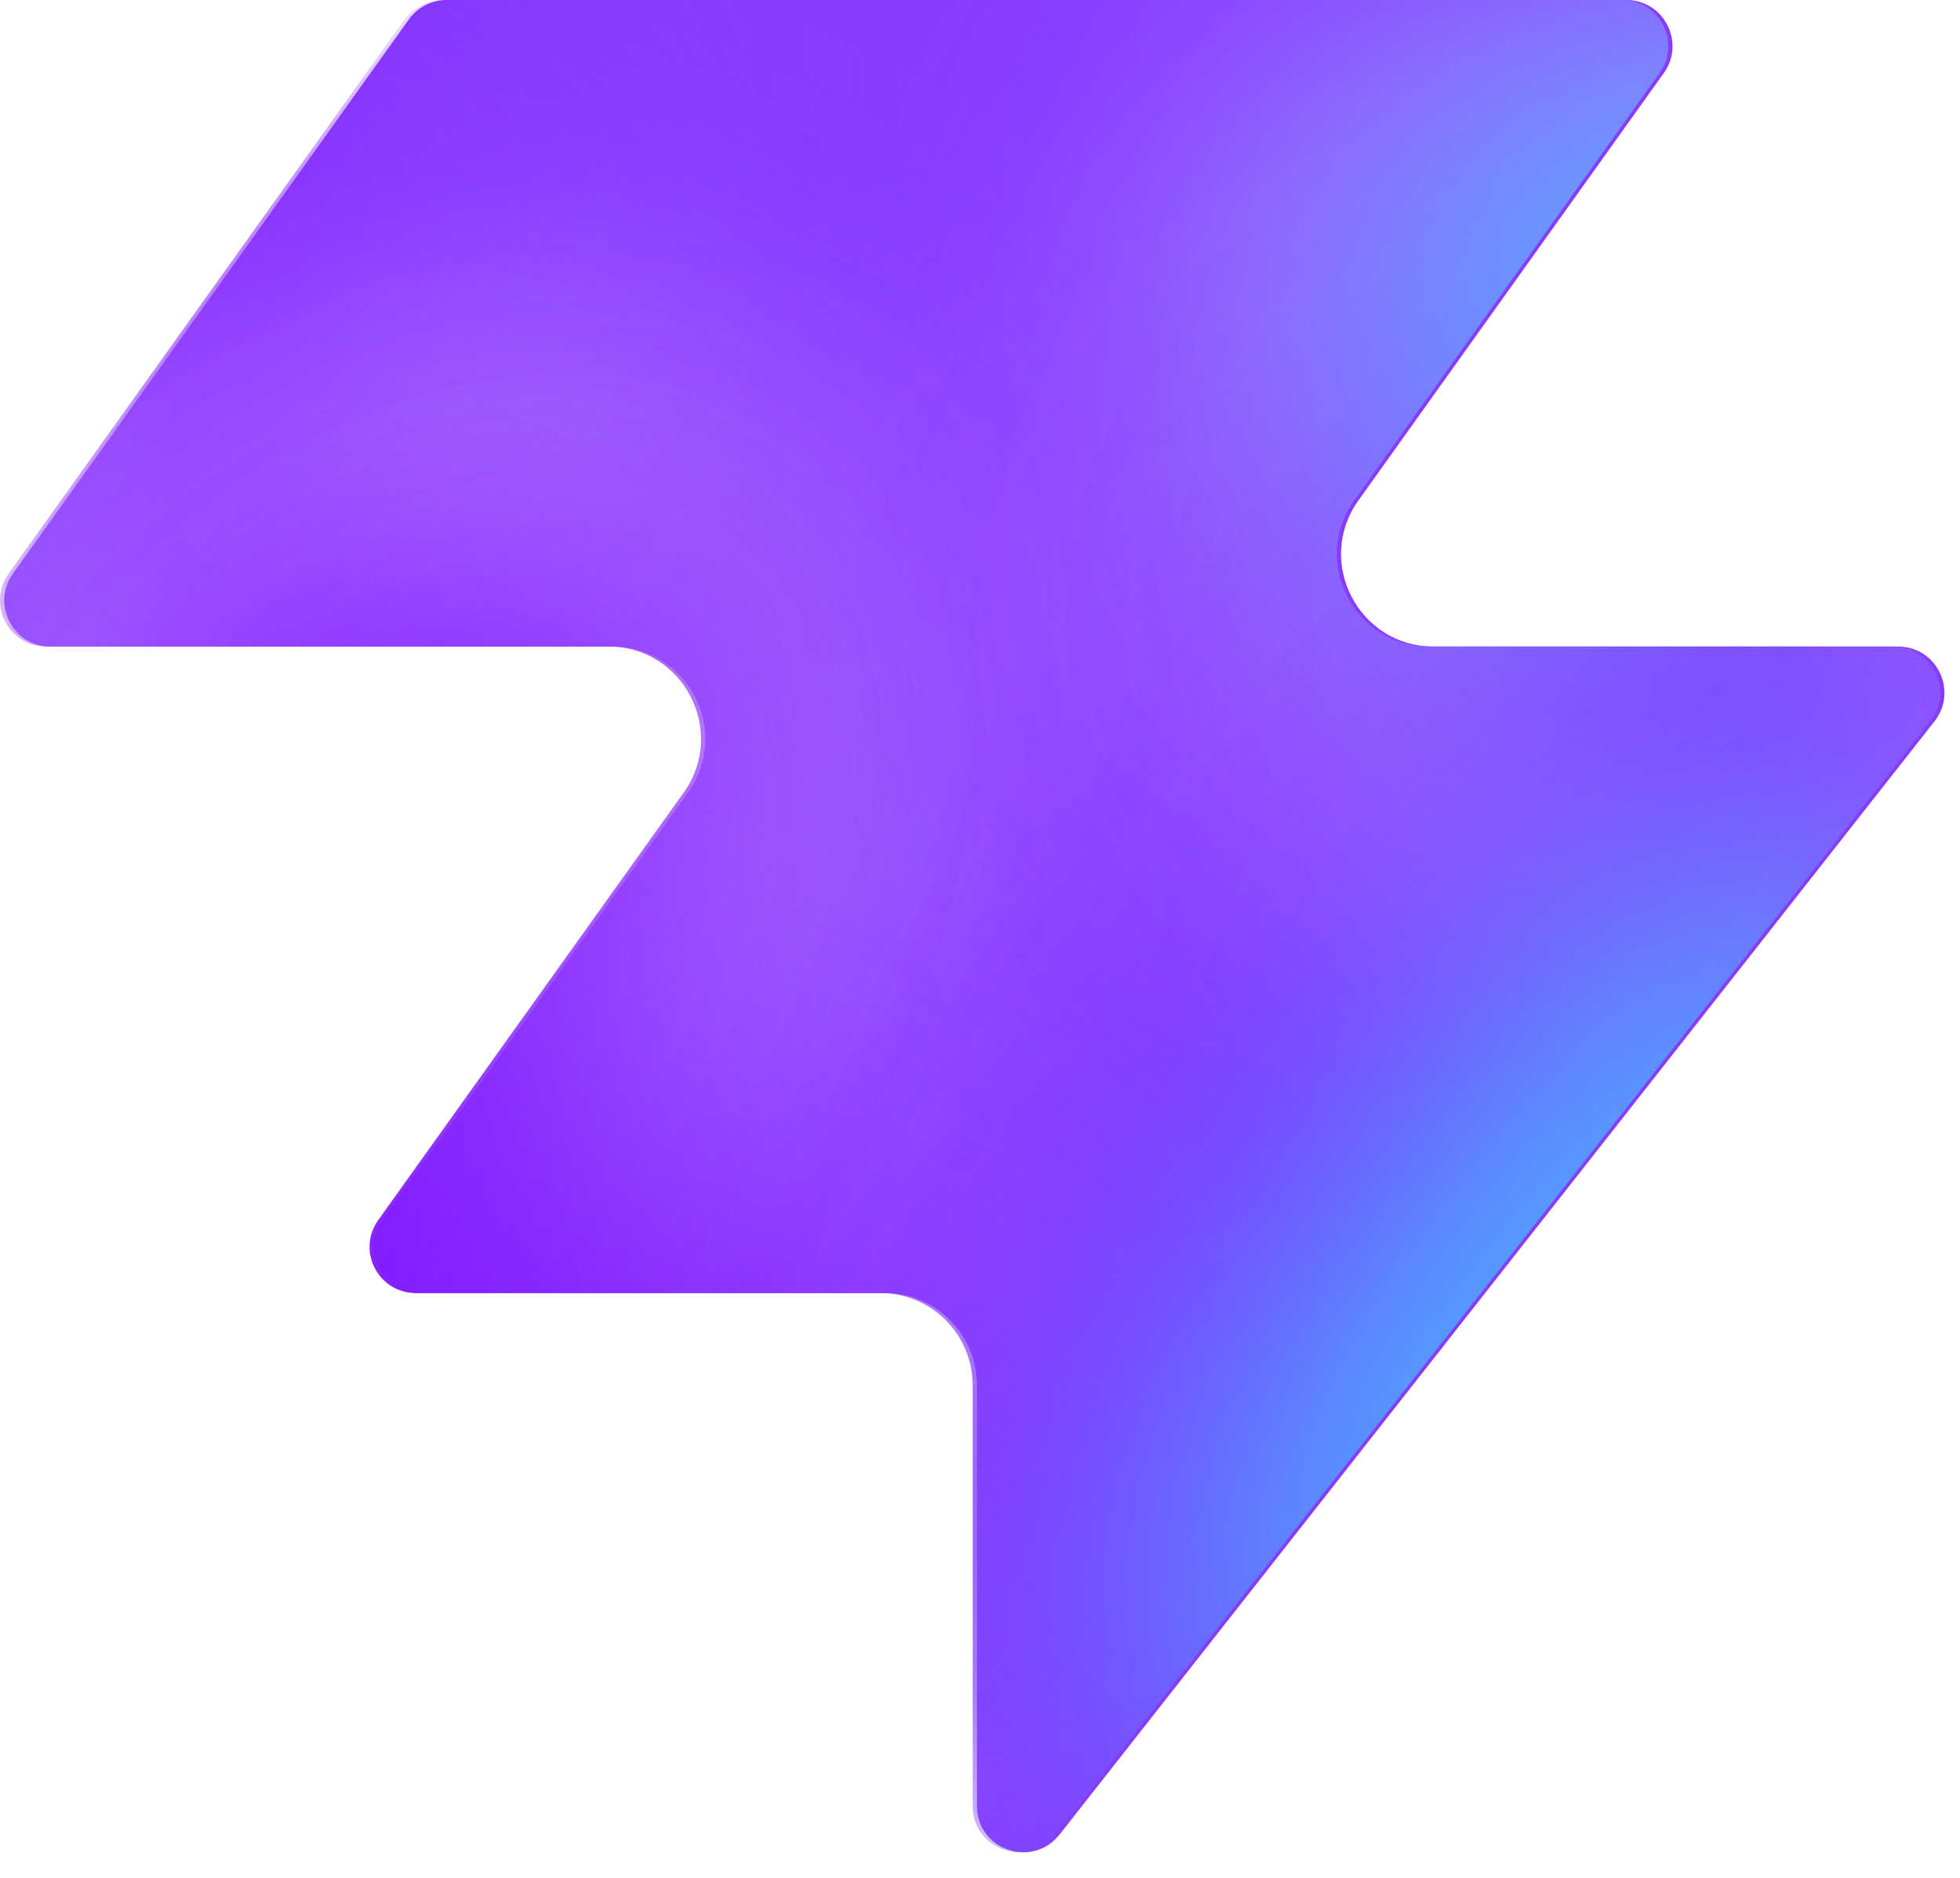
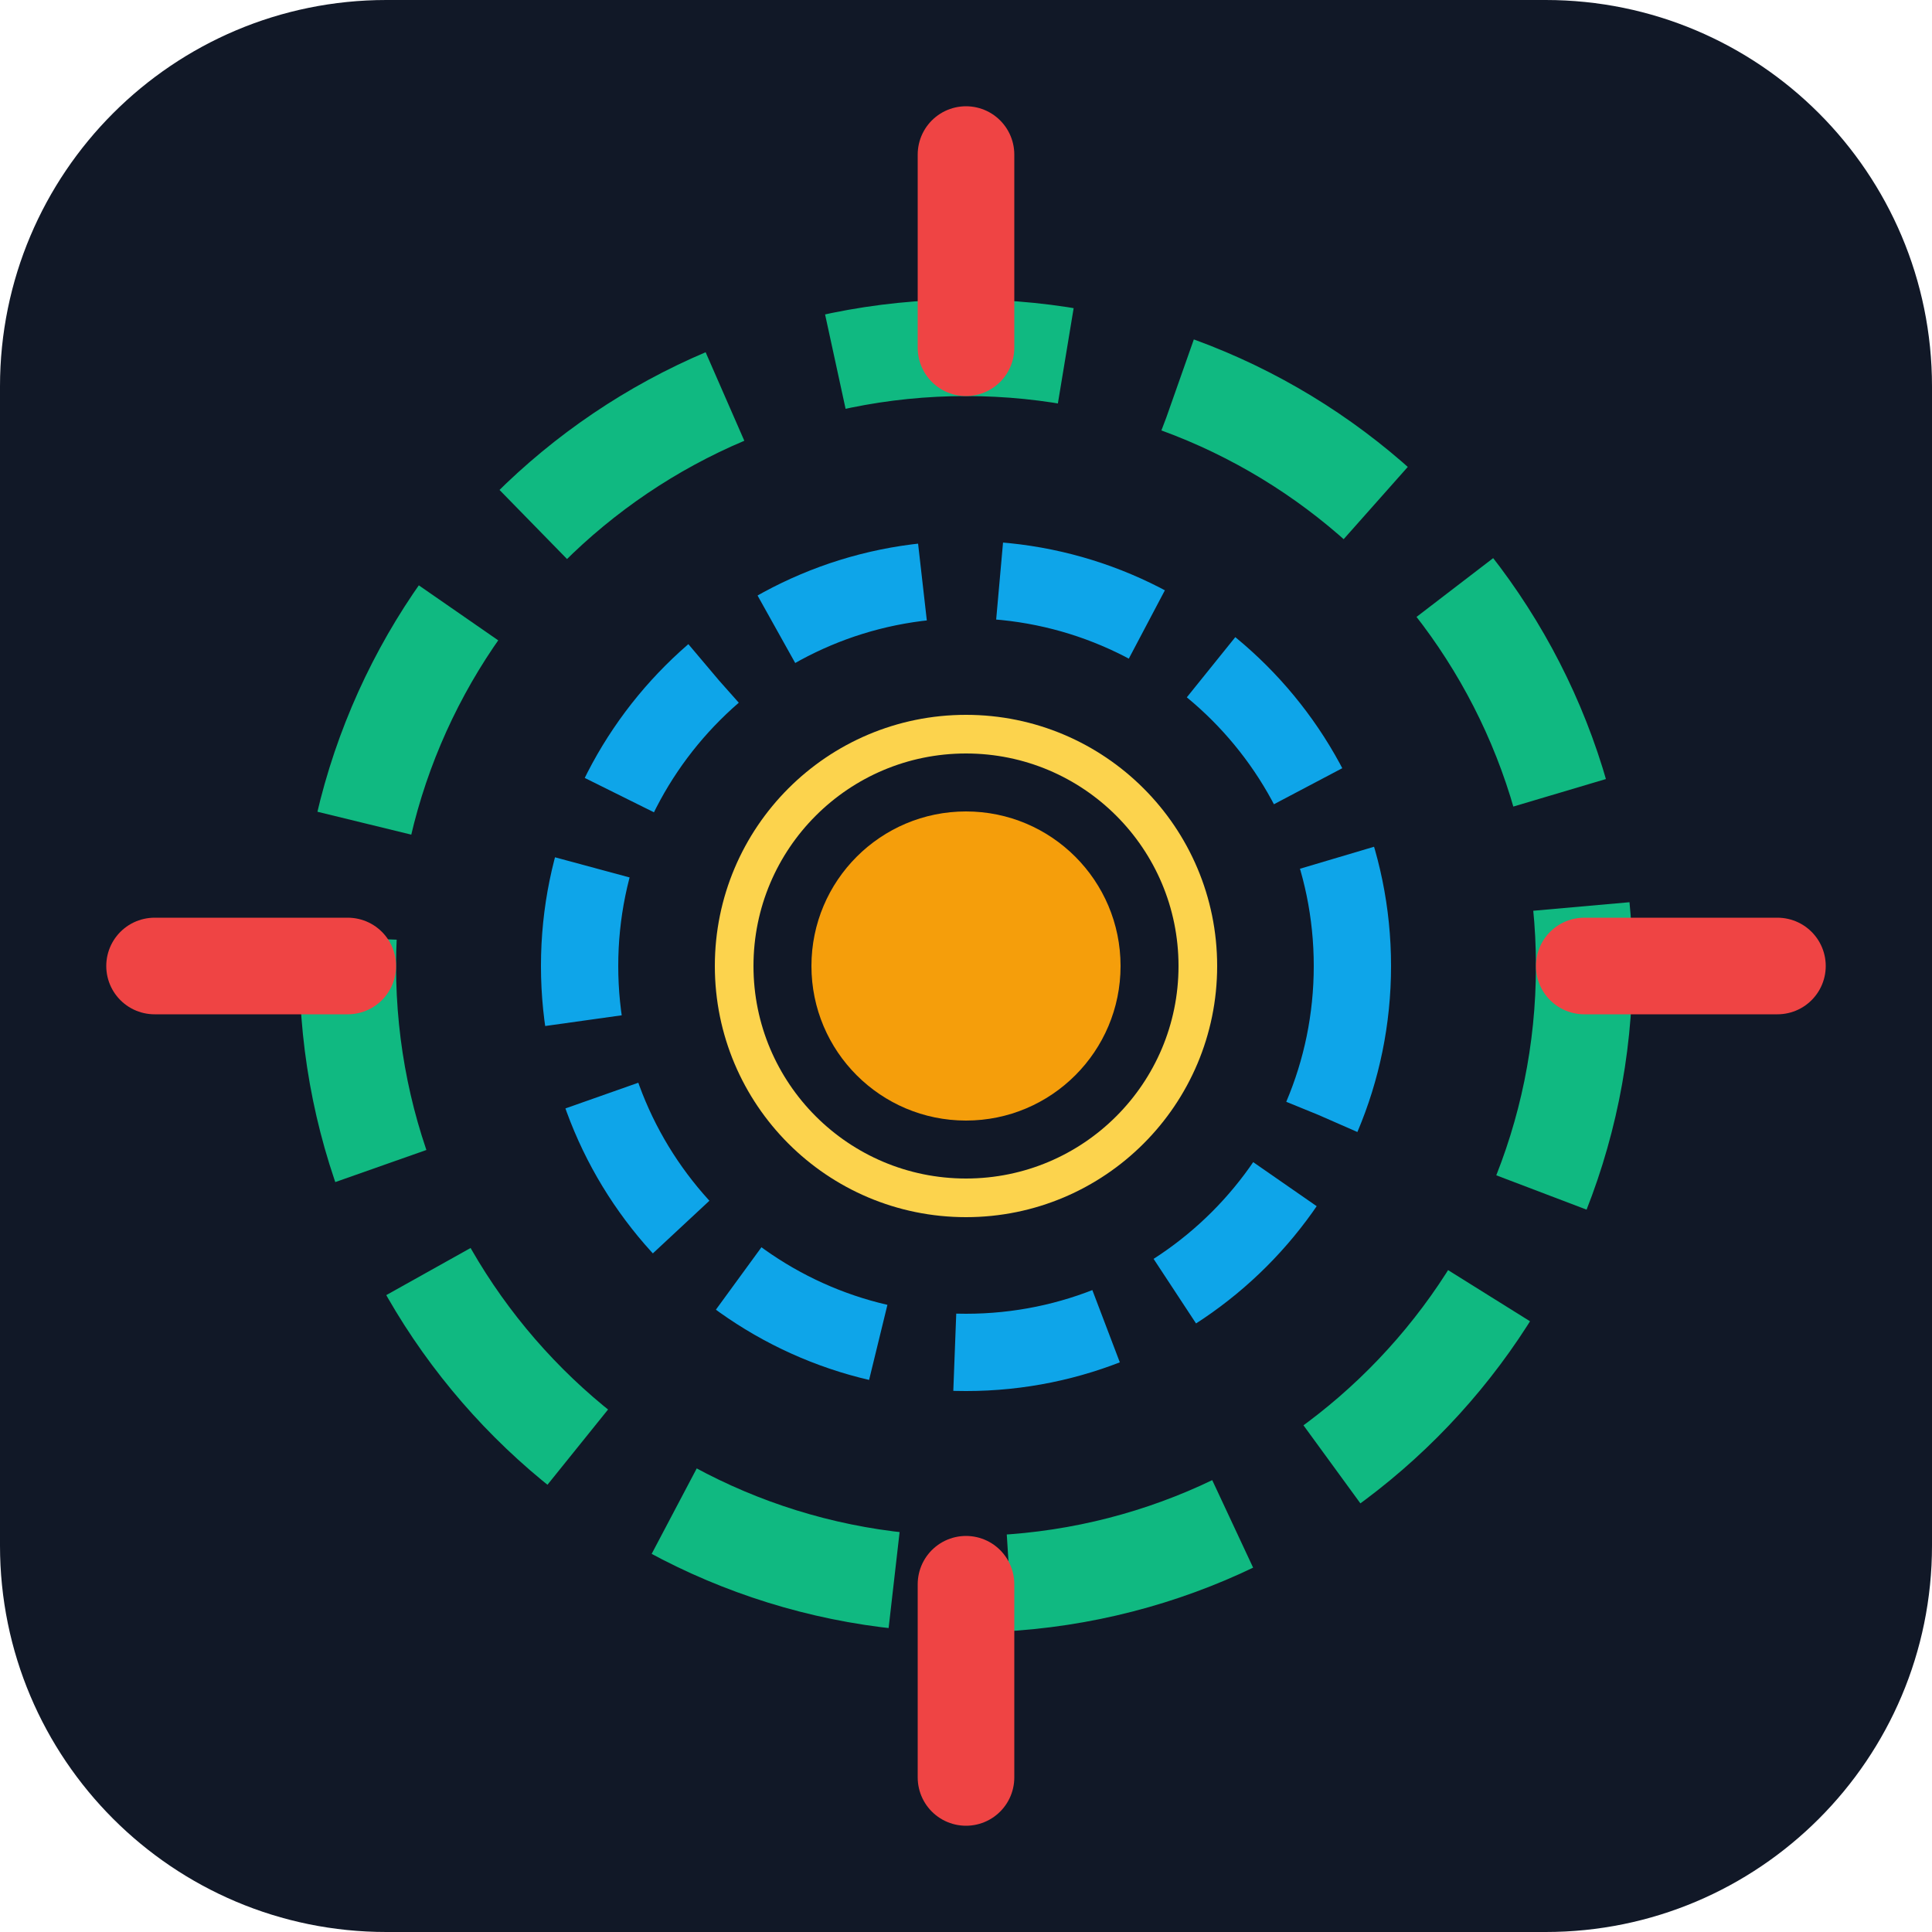
- <svg xmlns="http://www.w3.org/2000/svg" width="48" height="46" fill="none" viewBox="0 0 48 46">
-   <path fill="#863bff" d="M25.946 44.938c-.664.845-2.021.375-2.021-.698V33.937a2.26 2.26 0 0 0-2.262-2.262H10.287c-.92 0-1.456-1.04-.92-1.788l7.48-10.471c1.07-1.497 0-3.578-1.842-3.578H1.237c-.92 0-1.456-1.04-.92-1.788L10.013.474c.214-.297.556-.474.92-.474h28.894c.92 0 1.456 1.04.92 1.788l-7.48 10.471c-1.07 1.498 0 3.579 1.842 3.579h11.377c.943 0 1.473 1.088.89 1.83L25.947 44.94z" style="fill:#863bff;fill:color(display-p3 .525 .23 1);fill-opacity:1" />
-   <mask id="a" width="48" height="46" x="0" y="0" maskUnits="userSpaceOnUse" style="mask-type:alpha">
-     <path fill="#000" d="M25.842 44.938c-.664.844-2.021.375-2.021-.698V33.937a2.26 2.26 0 0 0-2.262-2.262H10.183c-.92 0-1.456-1.04-.92-1.788l7.48-10.471c1.07-1.498 0-3.579-1.842-3.579H1.133c-.92 0-1.456-1.04-.92-1.787L9.91.473c.214-.297.556-.474.92-.474h28.894c.92 0 1.456 1.04.92 1.788l-7.48 10.471c-1.07 1.498 0 3.578 1.842 3.578h11.377c.943 0 1.473 1.088.89 1.832L25.843 44.94z" style="fill:#000;fill-opacity:1" />
-   </mask>
-   <g mask="url(#a)">
-     <g filter="url(#b)">
-       <ellipse cx="5.508" cy="14.704" fill="#ede6ff" rx="5.508" ry="14.704" style="fill:#ede6ff;fill:color(display-p3 .927 .903 1);fill-opacity:1" transform="matrix(.00324 1 1 -.00324 -4.47 31.516)" />
-     </g>
-     <g filter="url(#c)">
-       <ellipse cx="10.399" cy="29.851" fill="#ede6ff" rx="10.399" ry="29.851" style="fill:#ede6ff;fill:color(display-p3 .927 .903 1);fill-opacity:1" transform="matrix(.00324 1 1 -.00324 -39.328 7.883)" />
-     </g>
-     <g filter="url(#d)">
-       <ellipse cx="5.508" cy="30.487" fill="#7e14ff" rx="5.508" ry="30.487" style="fill:#7e14ff;fill:color(display-p3 .492 .077 1);fill-opacity:1" transform="rotate(89.814 -25.913 -14.639)scale(1 -1)" />
-     </g>
-     <g filter="url(#e)">
-       <ellipse cx="5.508" cy="30.599" fill="#7e14ff" rx="5.508" ry="30.599" style="fill:#7e14ff;fill:color(display-p3 .492 .077 1);fill-opacity:1" transform="rotate(89.814 -32.644 -3.334)scale(1 -1)" />
-     </g>
-     <g filter="url(#f)">
-       <ellipse cx="5.508" cy="30.599" fill="#7e14ff" rx="5.508" ry="30.599" style="fill:#7e14ff;fill:color(display-p3 .492 .077 1);fill-opacity:1" transform="matrix(.00324 1 1 -.00324 -34.34 30.47)" />
-     </g>
-     <g filter="url(#g)">
-       <ellipse cx="14.072" cy="22.078" fill="#ede6ff" rx="14.072" ry="22.078" style="fill:#ede6ff;fill:color(display-p3 .927 .903 1);fill-opacity:1" transform="rotate(93.35 24.506 48.493)scale(-1 1)" />
-     </g>
-     <g filter="url(#h)">
-       <ellipse cx="3.47" cy="21.501" fill="#7e14ff" rx="3.47" ry="21.501" style="fill:#7e14ff;fill:color(display-p3 .492 .077 1);fill-opacity:1" transform="rotate(89.009 28.708 47.59)scale(-1 1)" />
-     </g>
-     <g filter="url(#i)">
-       <ellipse cx="3.47" cy="21.501" fill="#7e14ff" rx="3.47" ry="21.501" style="fill:#7e14ff;fill:color(display-p3 .492 .077 1);fill-opacity:1" transform="rotate(89.009 28.708 47.59)scale(-1 1)" />
-     </g>
-     <g filter="url(#j)">
-       <ellipse cx=".387" cy="8.972" fill="#7e14ff" rx="4.407" ry="29.108" style="fill:#7e14ff;fill:color(display-p3 .492 .077 1);fill-opacity:1" transform="rotate(39.51 .387 8.972)" />
-     </g>
-     <g filter="url(#k)">
-       <ellipse cx="47.523" cy="-6.092" fill="#7e14ff" rx="4.407" ry="29.108" style="fill:#7e14ff;fill:color(display-p3 .492 .077 1);fill-opacity:1" transform="rotate(37.892 47.523 -6.092)" />
-     </g>
-     <g filter="url(#l)">
-       <ellipse cx="41.412" cy="6.333" fill="#47bfff" rx="5.971" ry="9.665" style="fill:#47bfff;fill:color(display-p3 .28 .748 1);fill-opacity:1" transform="rotate(37.892 41.412 6.333)" />
-     </g>
-     <g filter="url(#m)">
-       <ellipse cx="-1.879" cy="38.332" fill="#7e14ff" rx="4.407" ry="29.108" style="fill:#7e14ff;fill:color(display-p3 .492 .077 1);fill-opacity:1" transform="rotate(37.892 -1.88 38.332)" />
-     </g>
-     <g filter="url(#n)">
-       <ellipse cx="-1.879" cy="38.332" fill="#7e14ff" rx="4.407" ry="29.108" style="fill:#7e14ff;fill:color(display-p3 .492 .077 1);fill-opacity:1" transform="rotate(37.892 -1.88 38.332)" />
-     </g>
-     <g filter="url(#o)">
-       <ellipse cx="35.651" cy="29.907" fill="#7e14ff" rx="4.407" ry="29.108" style="fill:#7e14ff;fill:color(display-p3 .492 .077 1);fill-opacity:1" transform="rotate(37.892 35.651 29.907)" />
-     </g>
-     <g filter="url(#p)">
-       <ellipse cx="38.418" cy="32.4" fill="#47bfff" rx="5.971" ry="15.297" style="fill:#47bfff;fill:color(display-p3 .28 .748 1);fill-opacity:1" transform="rotate(37.892 38.418 32.4)" />
-     </g>
-   </g>
-   <defs>
-     <filter id="b" width="60.045" height="41.654" x="-19.77" y="16.149" color-interpolation-filters="sRGB" filterUnits="userSpaceOnUse">
-       <feFlood flood-opacity="0" result="BackgroundImageFix" />
-       <feBlend in="SourceGraphic" in2="BackgroundImageFix" result="shape" />
-       <feGaussianBlur result="effect1_foregroundBlur_2002_17158" stdDeviation="7.659" />
-     </filter>
-     <filter id="c" width="90.34" height="51.437" x="-54.613" y="-7.533" color-interpolation-filters="sRGB" filterUnits="userSpaceOnUse">
-       <feFlood flood-opacity="0" result="BackgroundImageFix" />
-       <feBlend in="SourceGraphic" in2="BackgroundImageFix" result="shape" />
-       <feGaussianBlur result="effect1_foregroundBlur_2002_17158" stdDeviation="7.659" />
-     </filter>
-     <filter id="d" width="79.355" height="29.4" x="-49.64" y="2.03" color-interpolation-filters="sRGB" filterUnits="userSpaceOnUse">
-       <feFlood flood-opacity="0" result="BackgroundImageFix" />
-       <feBlend in="SourceGraphic" in2="BackgroundImageFix" result="shape" />
-       <feGaussianBlur result="effect1_foregroundBlur_2002_17158" stdDeviation="4.596" />
-     </filter>
-     <filter id="e" width="79.579" height="29.4" x="-45.045" y="20.029" color-interpolation-filters="sRGB" filterUnits="userSpaceOnUse">
-       <feFlood flood-opacity="0" result="BackgroundImageFix" />
-       <feBlend in="SourceGraphic" in2="BackgroundImageFix" result="shape" />
-       <feGaussianBlur result="effect1_foregroundBlur_2002_17158" stdDeviation="4.596" />
-     </filter>
-     <filter id="f" width="79.579" height="29.4" x="-43.513" y="21.178" color-interpolation-filters="sRGB" filterUnits="userSpaceOnUse">
-       <feFlood flood-opacity="0" result="BackgroundImageFix" />
-       <feBlend in="SourceGraphic" in2="BackgroundImageFix" result="shape" />
-       <feGaussianBlur result="effect1_foregroundBlur_2002_17158" stdDeviation="4.596" />
-     </filter>
-     <filter id="g" width="74.749" height="58.852" x="15.756" y="-17.901" color-interpolation-filters="sRGB" filterUnits="userSpaceOnUse">
-       <feFlood flood-opacity="0" result="BackgroundImageFix" />
-       <feBlend in="SourceGraphic" in2="BackgroundImageFix" result="shape" />
-       <feGaussianBlur result="effect1_foregroundBlur_2002_17158" stdDeviation="7.659" />
-     </filter>
-     <filter id="h" width="61.377" height="25.362" x="23.548" y="2.284" color-interpolation-filters="sRGB" filterUnits="userSpaceOnUse">
-       <feFlood flood-opacity="0" result="BackgroundImageFix" />
-       <feBlend in="SourceGraphic" in2="BackgroundImageFix" result="shape" />
-       <feGaussianBlur result="effect1_foregroundBlur_2002_17158" stdDeviation="4.596" />
-     </filter>
-     <filter id="i" width="61.377" height="25.362" x="23.548" y="2.284" color-interpolation-filters="sRGB" filterUnits="userSpaceOnUse">
-       <feFlood flood-opacity="0" result="BackgroundImageFix" />
-       <feBlend in="SourceGraphic" in2="BackgroundImageFix" result="shape" />
-       <feGaussianBlur result="effect1_foregroundBlur_2002_17158" stdDeviation="4.596" />
-     </filter>
-     <filter id="j" width="56.045" height="63.649" x="-27.636" y="-22.853" color-interpolation-filters="sRGB" filterUnits="userSpaceOnUse">
-       <feFlood flood-opacity="0" result="BackgroundImageFix" />
-       <feBlend in="SourceGraphic" in2="BackgroundImageFix" result="shape" />
-       <feGaussianBlur result="effect1_foregroundBlur_2002_17158" stdDeviation="4.596" />
-     </filter>
-     <filter id="k" width="54.814" height="64.646" x="20.116" y="-38.415" color-interpolation-filters="sRGB" filterUnits="userSpaceOnUse">
-       <feFlood flood-opacity="0" result="BackgroundImageFix" />
-       <feBlend in="SourceGraphic" in2="BackgroundImageFix" result="shape" />
-       <feGaussianBlur result="effect1_foregroundBlur_2002_17158" stdDeviation="4.596" />
-     </filter>
-     <filter id="l" width="33.541" height="35.313" x="24.641" y="-11.323" color-interpolation-filters="sRGB" filterUnits="userSpaceOnUse">
-       <feFlood flood-opacity="0" result="BackgroundImageFix" />
-       <feBlend in="SourceGraphic" in2="BackgroundImageFix" result="shape" />
-       <feGaussianBlur result="effect1_foregroundBlur_2002_17158" stdDeviation="4.596" />
-     </filter>
-     <filter id="m" width="54.814" height="64.646" x="-29.286" y="6.009" color-interpolation-filters="sRGB" filterUnits="userSpaceOnUse">
-       <feFlood flood-opacity="0" result="BackgroundImageFix" />
-       <feBlend in="SourceGraphic" in2="BackgroundImageFix" result="shape" />
-       <feGaussianBlur result="effect1_foregroundBlur_2002_17158" stdDeviation="4.596" />
-     </filter>
-     <filter id="n" width="54.814" height="64.646" x="-29.286" y="6.009" color-interpolation-filters="sRGB" filterUnits="userSpaceOnUse">
-       <feFlood flood-opacity="0" result="BackgroundImageFix" />
-       <feBlend in="SourceGraphic" in2="BackgroundImageFix" result="shape" />
-       <feGaussianBlur result="effect1_foregroundBlur_2002_17158" stdDeviation="4.596" />
-     </filter>
-     <filter id="o" width="54.814" height="64.646" x="8.244" y="-2.416" color-interpolation-filters="sRGB" filterUnits="userSpaceOnUse">
-       <feFlood flood-opacity="0" result="BackgroundImageFix" />
-       <feBlend in="SourceGraphic" in2="BackgroundImageFix" result="shape" />
-       <feGaussianBlur result="effect1_foregroundBlur_2002_17158" stdDeviation="4.596" />
-     </filter>
-     <filter id="p" width="39.409" height="43.623" x="18.713" y="10.588" color-interpolation-filters="sRGB" filterUnits="userSpaceOnUse">
-       <feFlood flood-opacity="0" result="BackgroundImageFix" />
-       <feBlend in="SourceGraphic" in2="BackgroundImageFix" result="shape" />
-       <feGaussianBlur result="effect1_foregroundBlur_2002_17158" stdDeviation="4.596" />
-     </filter>
-   </defs>
+ <svg xmlns="http://www.w3.org/2000/svg" viewBox="0 0 100 100" width="100" height="100">
+   <rect width="100" height="100" rx="20" fill="#111827" />
+   <circle cx="50" cy="50" r="32" fill="none" stroke="#10b981" stroke-width="5" stroke-dasharray="12 6" />
+   <circle cx="50" cy="50" r="20" fill="none" stroke="#0ea5e9" stroke-width="4" stroke-dasharray="8 4" />
+   <circle cx="50" cy="50" r="8" fill="#f59e0b" />
+   <circle cx="50" cy="50" r="12" fill="none" stroke="#fcd34d" stroke-width="2" />
+   <path d="M 50 18 L 50 8 M 50 82 L 50 92 M 18 50 L 8 50 M 82 50 L 92 50" stroke="#ef4444" stroke-width="5" stroke-linecap="round" />
</svg>
